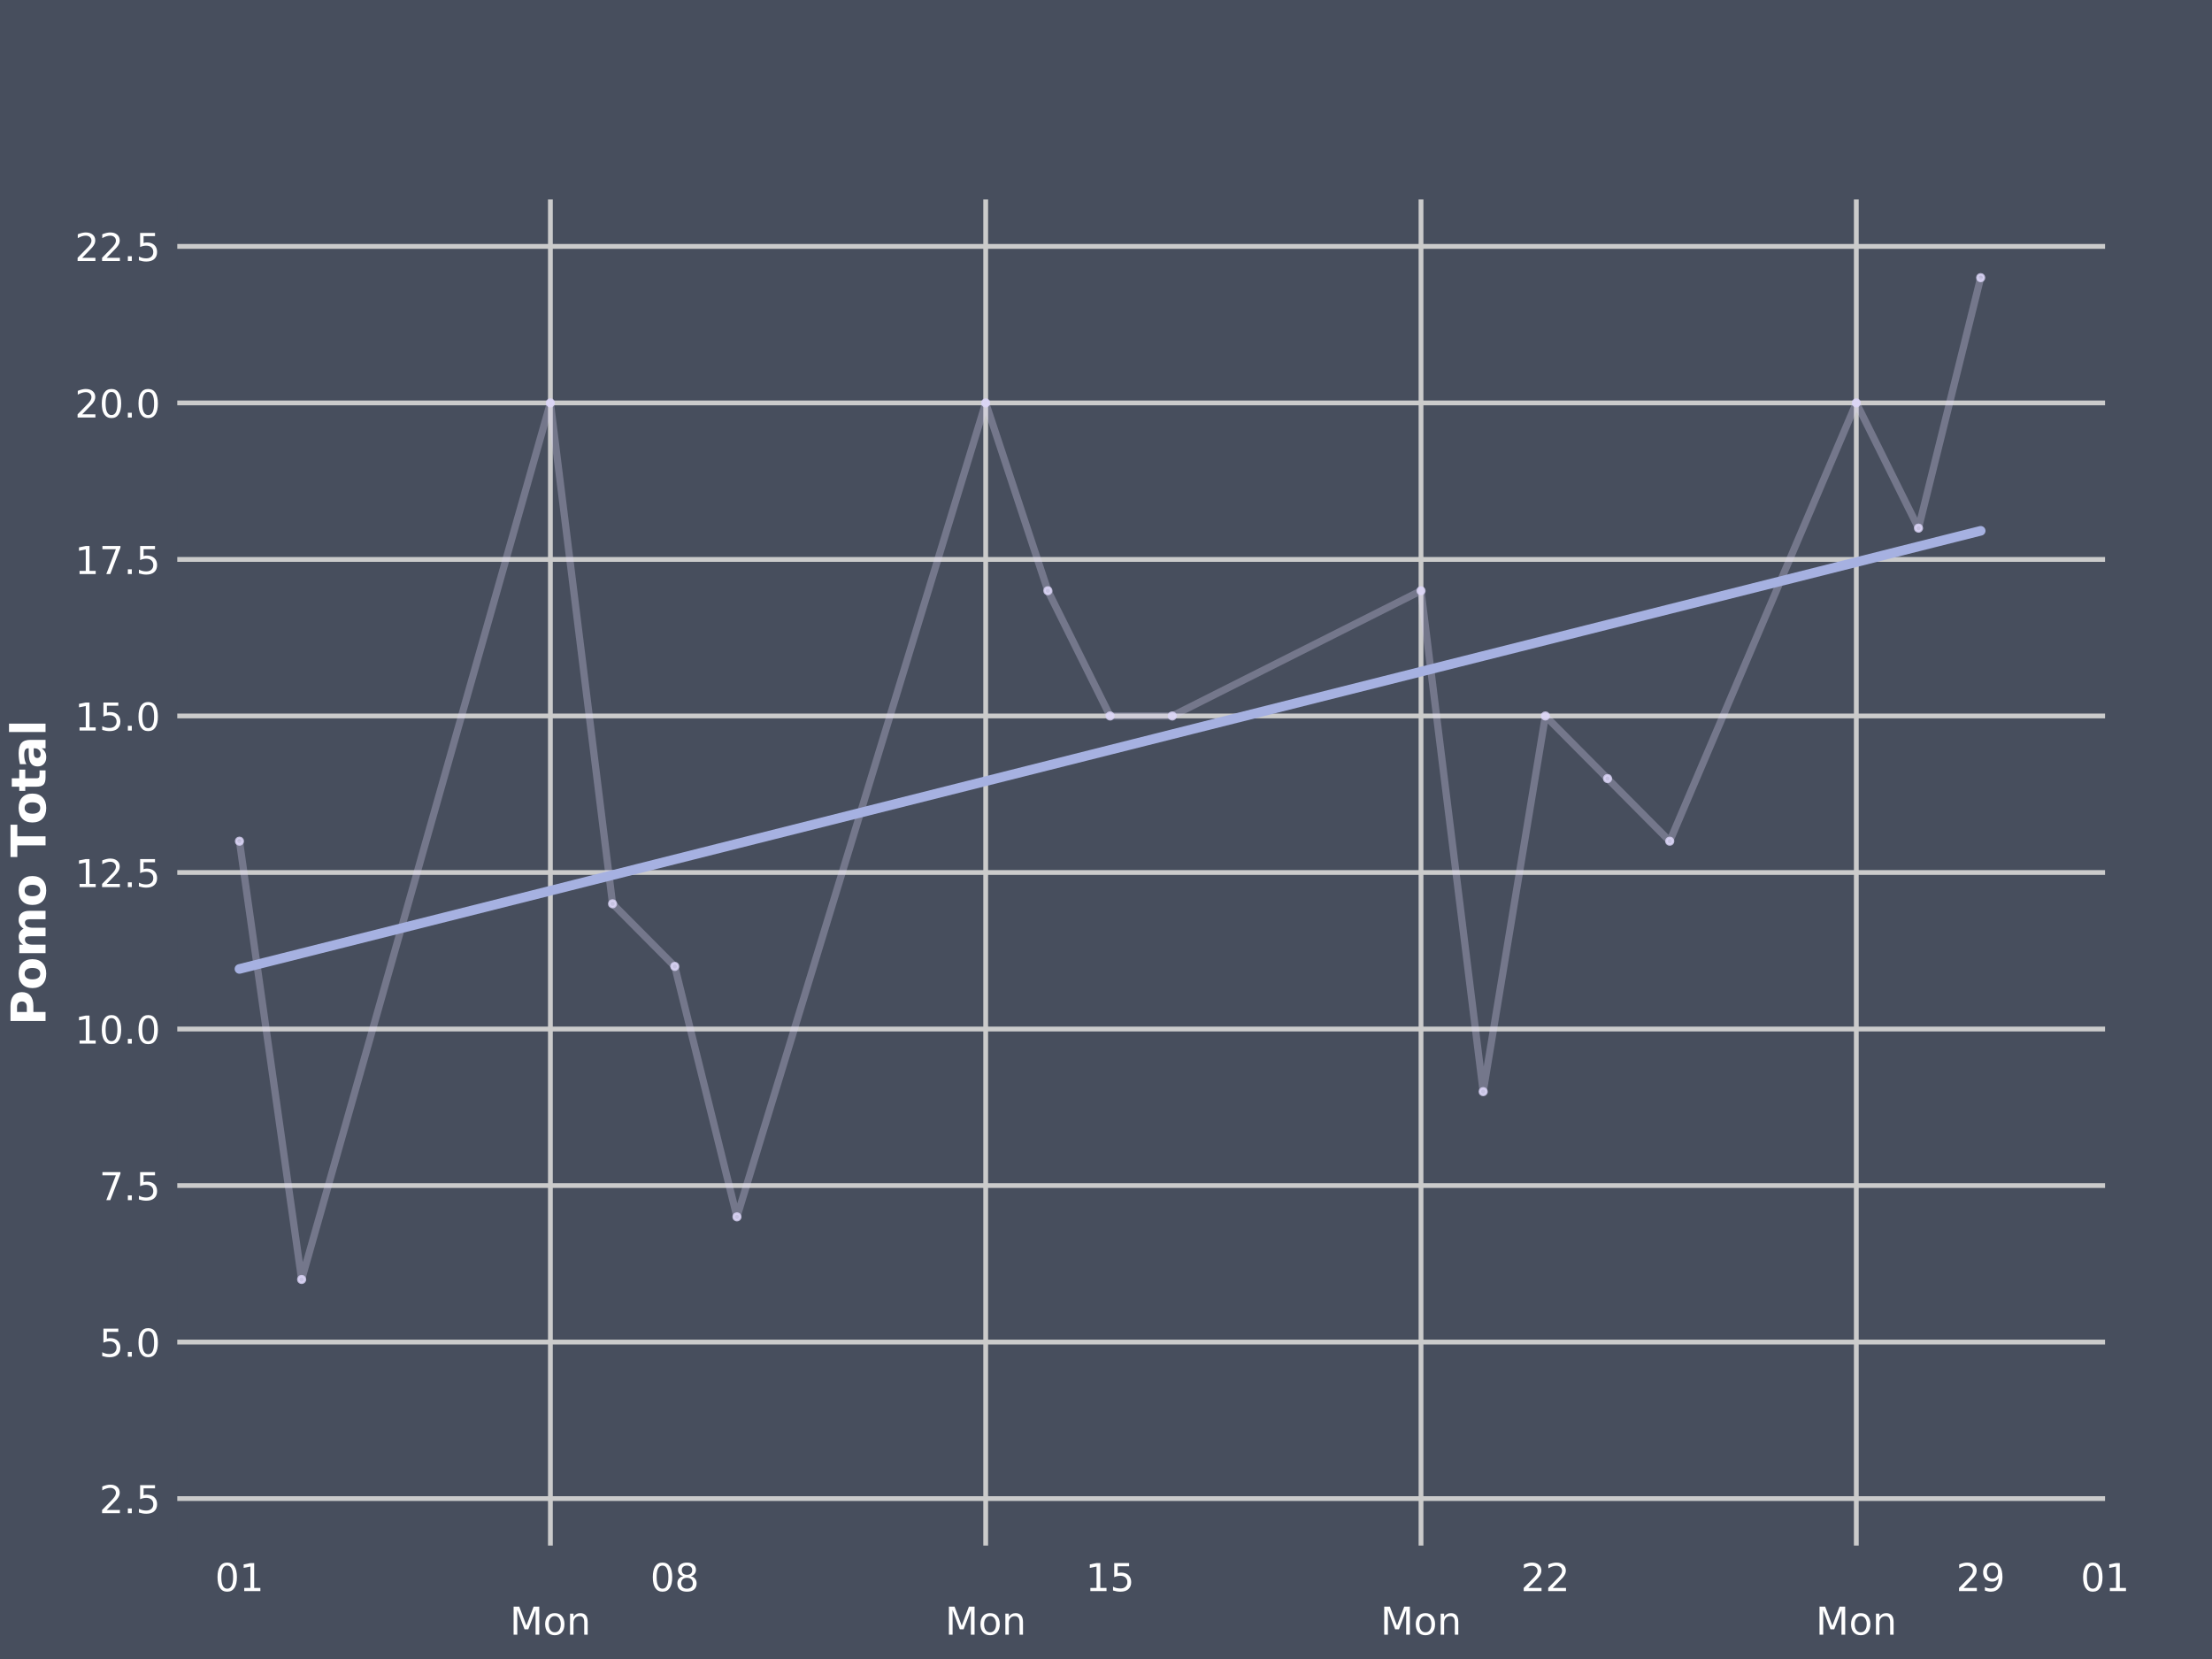
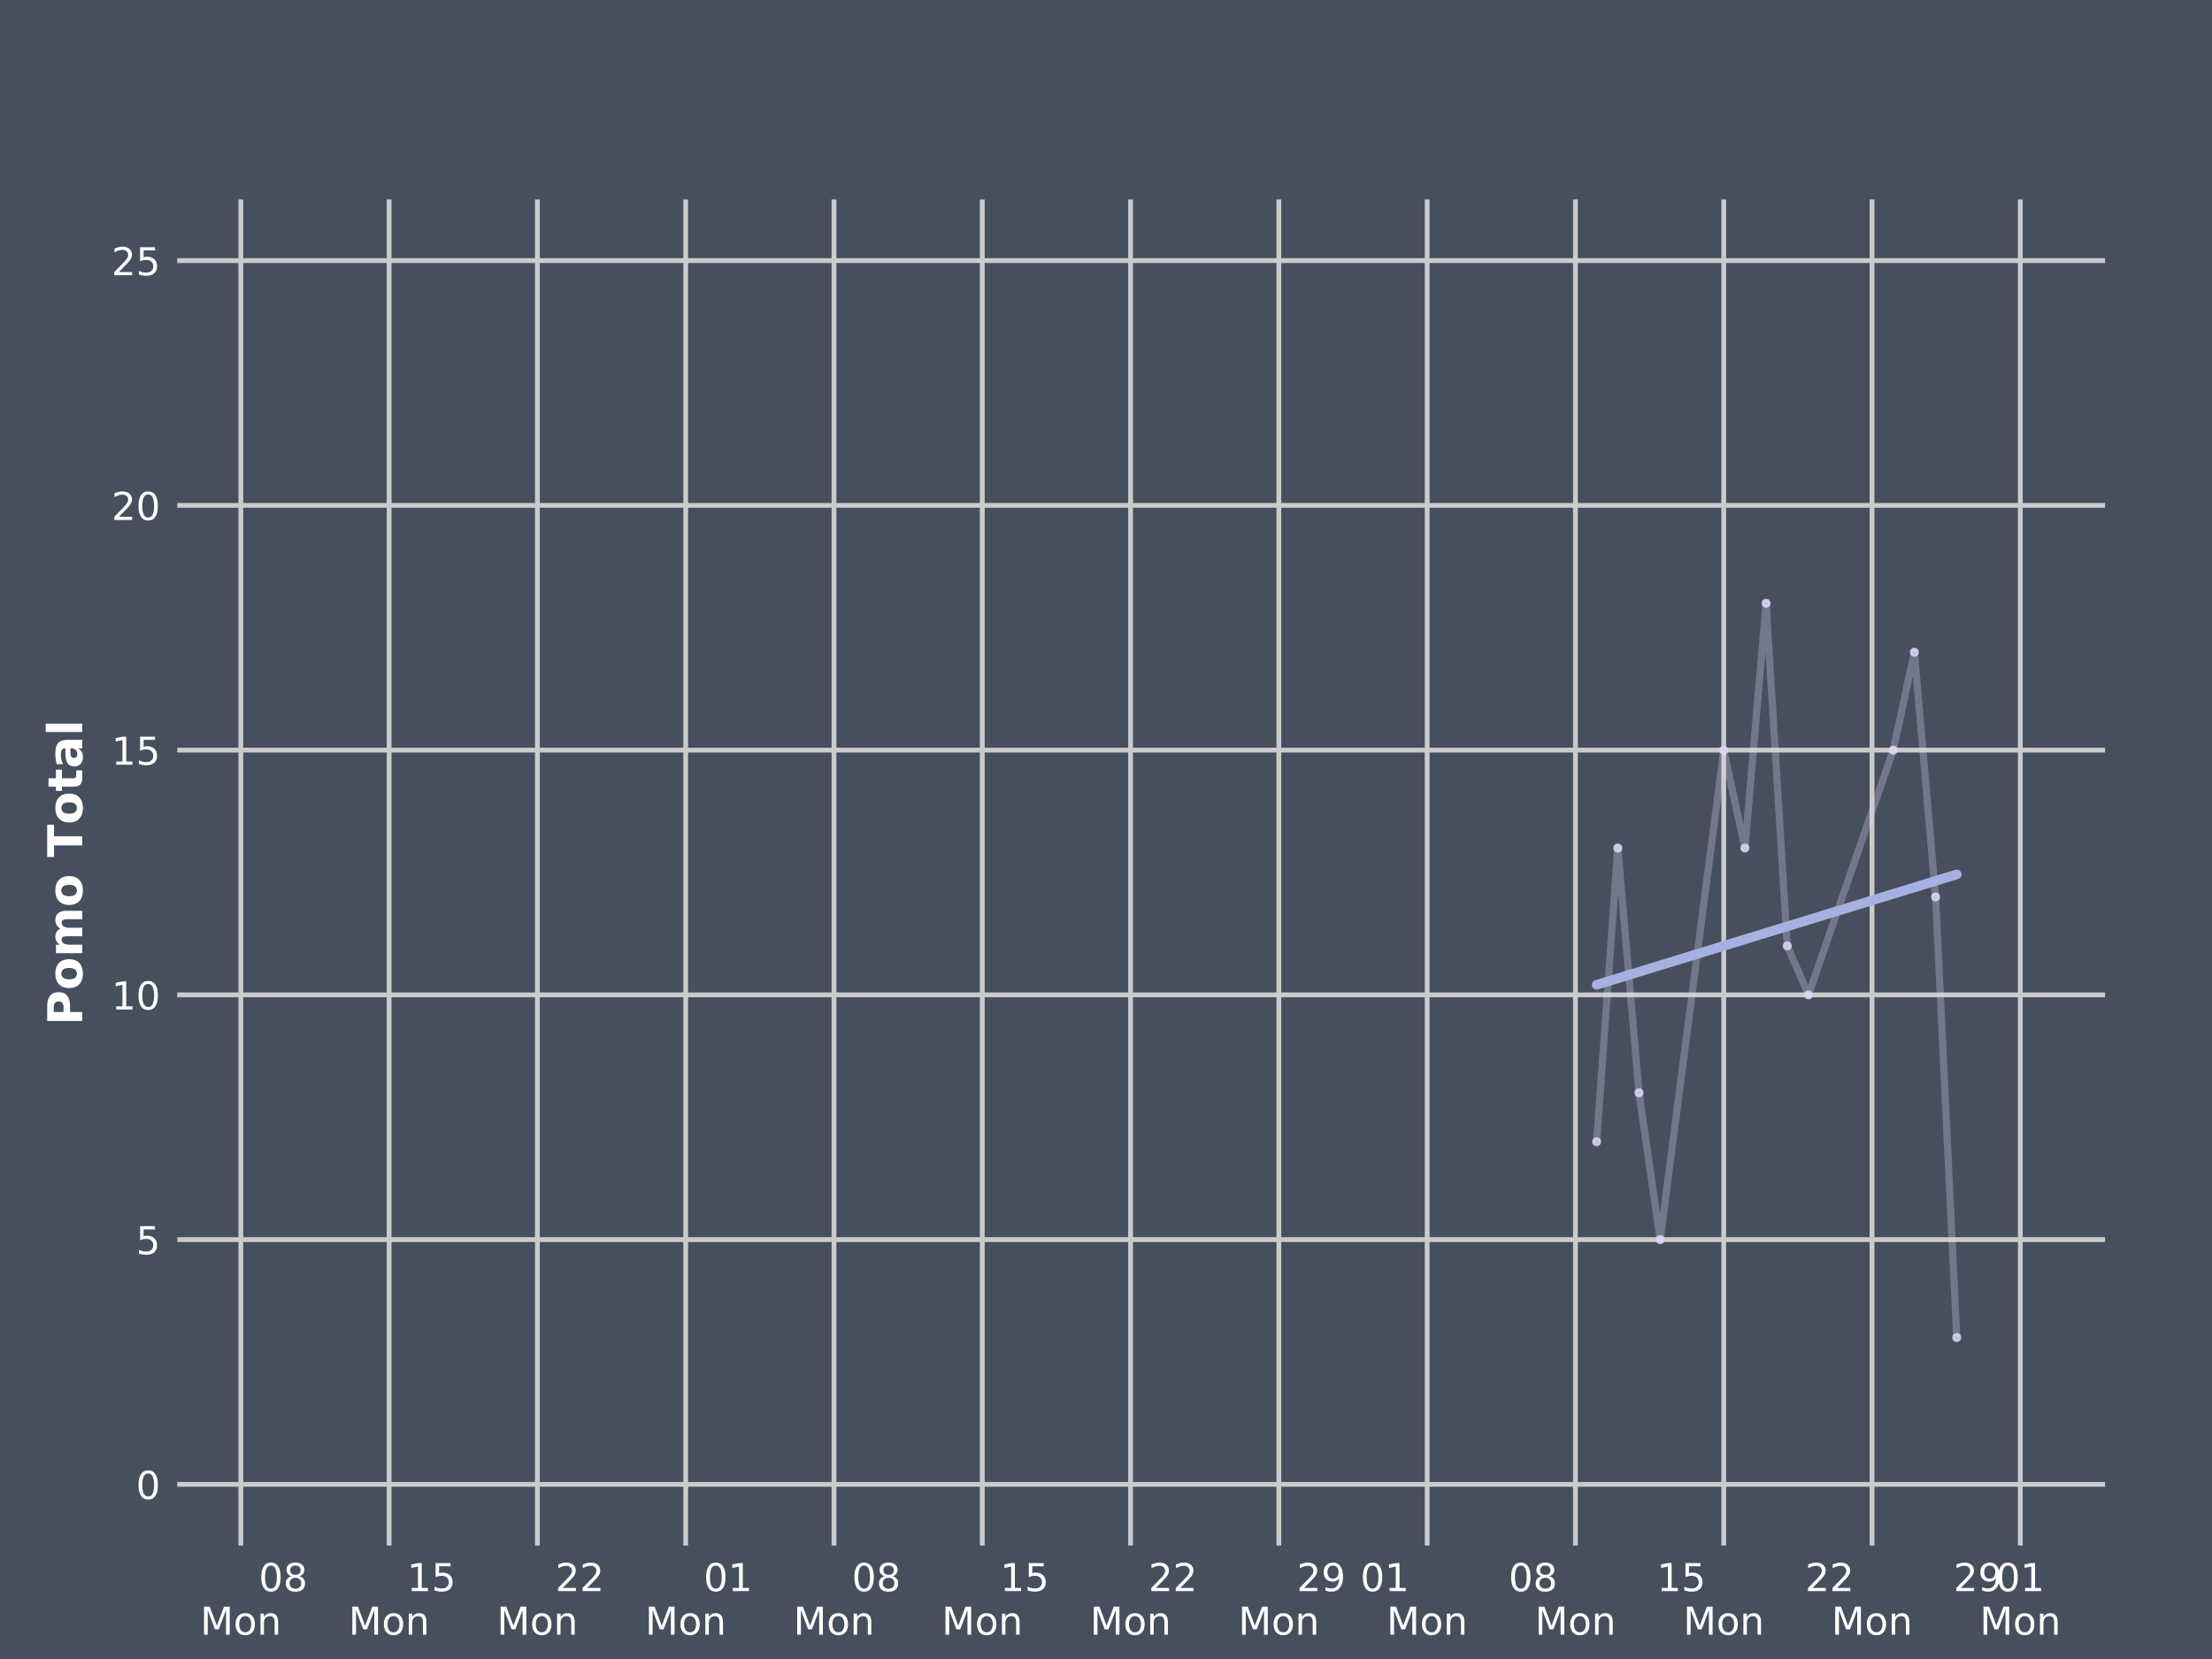
<svg xmlns="http://www.w3.org/2000/svg" xmlns:xlink="http://www.w3.org/1999/xlink" height="345pt" version="1.1" viewBox="0 0 460 345" width="460pt">
  <defs>
    <style type="text/css">
*{stroke-linecap:butt;stroke-linejoin:round;}
  </style>
  </defs>
  <g id="figure_1">
    <g id="patch_1">
      <path d="M 0 345.6  L 460.8 345.6  L 460.8 0  L 0 0  z " style="fill:#474e5d;" />
    </g>
    <g id="axes_1">
      <g id="patch_2">
        <path d="M 36.864 321.408  L 437.76 321.408  L 437.76 41.472  L 36.864 41.472  z " style="fill:#474e5d;" />
      </g>
      <g id="matplotlib.axis_1">
        <g id="xtick_1">
          <g id="line2d_1">
-             <path clip-path="url(#pf31092896f)" d="M 114.457 321.408  L 114.457 41.472  " style="fill:none;stroke:#cbcbcb;" />
+             <path clip-path="url(#p225f027f4b)" d="M 50.08 321.408  L 50.08 41.472  " style="fill:none;stroke:#cbcbcb;" />
          </g>
          <g id="line2d_2" />
          <g id="text_1">
-             <g style="fill:#ffffff;" transform="translate(114.4568 330.9867)scale(0.08 -0.08)" />
+             <g style="fill:#ffffff;" transform="translate(50.08035 330.9867)scale(0.08 -0.08)" />
            <defs>
              <path d="M 9.812 72.906  L 24.516 72.906  L 43.109 23.297  L 61.812 72.906  L 76.516 72.906  L 76.516 0  L 66.891 0  L 66.891 64.016  L 48.094 14.016  L 38.188 14.016  L 19.391 64.016  L 19.391 0  L 9.812 0  z " id="DejaVuSans-4d" />
              <path d="M 30.609 48.391  Q 23.391 48.391 19.188 42.75  Q 14.984 37.109 14.984 27.297  Q 14.984 17.484 19.156 11.844  Q 23.344 6.203 30.609 6.203  Q 37.797 6.203 41.984 11.859  Q 46.188 17.531 46.188 27.297  Q 46.188 37.016 41.984 42.703  Q 37.797 48.391 30.609 48.391  z M 30.609 56  Q 42.328 56 49.016 48.375  Q 55.719 40.766 55.719 27.297  Q 55.719 13.875 49.016 6.219  Q 42.328 -1.422 30.609 -1.422  Q 18.844 -1.422 12.172 6.219  Q 5.516 13.875 5.516 27.297  Q 5.516 40.766 12.172 48.375  Q 18.844 56 30.609 56  z " id="DejaVuSans-6f" />
              <path d="M 54.891 33.016  L 54.891 0  L 45.906 0  L 45.906 32.719  Q 45.906 40.484 42.875 44.328  Q 39.844 48.188 33.797 48.188  Q 26.516 48.188 22.312 43.547  Q 18.109 38.922 18.109 30.906  L 18.109 0  L 9.078 0  L 9.078 54.688  L 18.109 54.688  L 18.109 46.188  Q 21.344 51.125 25.703 53.562  Q 30.078 56 35.797 56  Q 45.219 56 50.047 50.172  Q 54.891 44.344 54.891 33.016  z " id="DejaVuSans-6e" />
            </defs>
-             <g style="fill:#ffffff;" transform="translate(106.023 339.945)scale(0.08 -0.08)">
+             <g style="fill:#ffffff;" transform="translate(41.6466 339.945)scale(0.08 -0.08)">
              <use xlink:href="#DejaVuSans-4d" />
              <use x="86.279" xlink:href="#DejaVuSans-6f" />
              <use x="147.461" xlink:href="#DejaVuSans-6e" />
            </g>
          </g>
        </g>
        <g id="xtick_2">
          <g id="line2d_3">
-             <path clip-path="url(#pf31092896f)" d="M 204.982 321.408  L 204.982 41.472  " style="fill:none;stroke:#cbcbcb;" />
+             <path clip-path="url(#p225f027f4b)" d="M 80.919 321.408  L 80.919 41.472  " style="fill:none;stroke:#cbcbcb;" />
          </g>
          <g id="line2d_4" />
          <g id="text_2">
-             <g style="fill:#ffffff;" transform="translate(204.9817 330.9867)scale(0.08 -0.08)" />
-             <g style="fill:#ffffff;" transform="translate(196.5479 339.945)scale(0.08 -0.08)">
+             <g style="fill:#ffffff;" transform="translate(80.9185 330.9867)scale(0.08 -0.08)" />
+             <g style="fill:#ffffff;" transform="translate(72.48476 339.945)scale(0.08 -0.08)">
              <use xlink:href="#DejaVuSans-4d" />
              <use x="86.279" xlink:href="#DejaVuSans-6f" />
              <use x="147.461" xlink:href="#DejaVuSans-6e" />
            </g>
          </g>
        </g>
        <g id="xtick_3">
          <g id="line2d_5">
-             <path clip-path="url(#pf31092896f)" d="M 295.507 321.408  L 295.507 41.472  " style="fill:none;stroke:#cbcbcb;" />
+             <path clip-path="url(#p225f027f4b)" d="M 111.757 321.408  L 111.757 41.472  " style="fill:none;stroke:#cbcbcb;" />
          </g>
          <g id="line2d_6" />
          <g id="text_3">
-             <g style="fill:#ffffff;" transform="translate(295.5066 330.9867)scale(0.08 -0.08)" />
-             <g style="fill:#ffffff;" transform="translate(287.0728 339.945)scale(0.08 -0.08)">
+             <g style="fill:#ffffff;" transform="translate(111.7567 330.9867)scale(0.08 -0.08)" />
+             <g style="fill:#ffffff;" transform="translate(103.3229 339.945)scale(0.08 -0.08)">
              <use xlink:href="#DejaVuSans-4d" />
              <use x="86.279" xlink:href="#DejaVuSans-6f" />
              <use x="147.461" xlink:href="#DejaVuSans-6e" />
            </g>
          </g>
        </g>
        <g id="xtick_4">
          <g id="line2d_7">
-             <path clip-path="url(#pf31092896f)" d="M 386.031 321.408  L 386.031 41.472  " style="fill:none;stroke:#cbcbcb;" />
+             <path clip-path="url(#p225f027f4b)" d="M 142.595 321.408  L 142.595 41.472  " style="fill:none;stroke:#cbcbcb;" />
          </g>
          <g id="line2d_8" />
          <g id="text_4">
-             <g style="fill:#ffffff;" transform="translate(386.0315 330.9867)scale(0.08 -0.08)" />
-             <g style="fill:#ffffff;" transform="translate(377.5977 339.945)scale(0.08 -0.08)">
+             <g style="fill:#ffffff;" transform="translate(142.5948 330.9867)scale(0.08 -0.08)" />
+             <g style="fill:#ffffff;" transform="translate(134.1611 339.945)scale(0.08 -0.08)">
              <use xlink:href="#DejaVuSans-4d" />
              <use x="86.279" xlink:href="#DejaVuSans-6f" />
              <use x="147.461" xlink:href="#DejaVuSans-6e" />
            </g>
          </g>
        </g>
        <g id="xtick_5">
-           <g id="line2d_9" />
+           <g id="line2d_9">
+             <path clip-path="url(#p225f027f4b)" d="M 173.433 321.408  L 173.433 41.472  " style="fill:none;stroke:#cbcbcb;" />
+           </g>
+           <g id="line2d_10" />
          <g id="text_5">
+             <g style="fill:#ffffff;" transform="translate(173.433 330.9867)scale(0.08 -0.08)" />
+             <g style="fill:#ffffff;" transform="translate(164.9992 339.945)scale(0.08 -0.08)">
+               <use xlink:href="#DejaVuSans-4d" />
+               <use x="86.279" xlink:href="#DejaVuSans-6f" />
+               <use x="147.461" xlink:href="#DejaVuSans-6e" />
+             </g>
+           </g>
+         </g>
+         <g id="xtick_6">
+           <g id="line2d_11">
+             <path clip-path="url(#p225f027f4b)" d="M 204.271 321.408  L 204.271 41.472  " style="fill:none;stroke:#cbcbcb;" />
+           </g>
+           <g id="line2d_12" />
+           <g id="text_6">
+             <g style="fill:#ffffff;" transform="translate(204.2711 330.9867)scale(0.08 -0.08)" />
+             <g style="fill:#ffffff;" transform="translate(195.8374 339.945)scale(0.08 -0.08)">
+               <use xlink:href="#DejaVuSans-4d" />
+               <use x="86.279" xlink:href="#DejaVuSans-6f" />
+               <use x="147.461" xlink:href="#DejaVuSans-6e" />
+             </g>
+           </g>
+         </g>
+         <g id="xtick_7">
+           <g id="line2d_13">
+             <path clip-path="url(#p225f027f4b)" d="M 235.109 321.408  L 235.109 41.472  " style="fill:none;stroke:#cbcbcb;" />
+           </g>
+           <g id="line2d_14" />
+           <g id="text_7">
+             <g style="fill:#ffffff;" transform="translate(235.1093 330.9867)scale(0.08 -0.08)" />
+             <g style="fill:#ffffff;" transform="translate(226.6755 339.945)scale(0.08 -0.08)">
+               <use xlink:href="#DejaVuSans-4d" />
+               <use x="86.279" xlink:href="#DejaVuSans-6f" />
+               <use x="147.461" xlink:href="#DejaVuSans-6e" />
+             </g>
+           </g>
+         </g>
+         <g id="xtick_8">
+           <g id="line2d_15">
+             <path clip-path="url(#p225f027f4b)" d="M 265.947 321.408  L 265.947 41.472  " style="fill:none;stroke:#cbcbcb;" />
+           </g>
+           <g id="line2d_16" />
+           <g id="text_8">
+             <g style="fill:#ffffff;" transform="translate(265.9474 330.9867)scale(0.08 -0.08)" />
+             <g style="fill:#ffffff;" transform="translate(257.5137 339.945)scale(0.08 -0.08)">
+               <use xlink:href="#DejaVuSans-4d" />
+               <use x="86.279" xlink:href="#DejaVuSans-6f" />
+               <use x="147.461" xlink:href="#DejaVuSans-6e" />
+             </g>
+           </g>
+         </g>
+         <g id="xtick_9">
+           <g id="line2d_17">
+             <path clip-path="url(#p225f027f4b)" d="M 296.786 321.408  L 296.786 41.472  " style="fill:none;stroke:#cbcbcb;" />
+           </g>
+           <g id="line2d_18" />
+           <g id="text_9">
+             <g style="fill:#ffffff;" transform="translate(296.7856 330.9867)scale(0.08 -0.08)" />
+             <g style="fill:#ffffff;" transform="translate(288.3518 339.945)scale(0.08 -0.08)">
+               <use xlink:href="#DejaVuSans-4d" />
+               <use x="86.279" xlink:href="#DejaVuSans-6f" />
+               <use x="147.461" xlink:href="#DejaVuSans-6e" />
+             </g>
+           </g>
+         </g>
+         <g id="xtick_10">
+           <g id="line2d_19">
+             <path clip-path="url(#p225f027f4b)" d="M 327.624 321.408  L 327.624 41.472  " style="fill:none;stroke:#cbcbcb;" />
+           </g>
+           <g id="line2d_20" />
+           <g id="text_10">
+             <g style="fill:#ffffff;" transform="translate(327.6237 330.9867)scale(0.08 -0.08)" />
+             <g style="fill:#ffffff;" transform="translate(319.19 339.945)scale(0.08 -0.08)">
+               <use xlink:href="#DejaVuSans-4d" />
+               <use x="86.279" xlink:href="#DejaVuSans-6f" />
+               <use x="147.461" xlink:href="#DejaVuSans-6e" />
+             </g>
+           </g>
+         </g>
+         <g id="xtick_11">
+           <g id="line2d_21">
+             <path clip-path="url(#p225f027f4b)" d="M 358.462 321.408  L 358.462 41.472  " style="fill:none;stroke:#cbcbcb;" />
+           </g>
+           <g id="line2d_22" />
+           <g id="text_11">
+             <g style="fill:#ffffff;" transform="translate(358.4619 330.9867)scale(0.08 -0.08)" />
+             <g style="fill:#ffffff;" transform="translate(350.0281 339.945)scale(0.08 -0.08)">
+               <use xlink:href="#DejaVuSans-4d" />
+               <use x="86.279" xlink:href="#DejaVuSans-6f" />
+               <use x="147.461" xlink:href="#DejaVuSans-6e" />
+             </g>
+           </g>
+         </g>
+         <g id="xtick_12">
+           <g id="line2d_23">
+             <path clip-path="url(#p225f027f4b)" d="M 389.3 321.408  L 389.3 41.472  " style="fill:none;stroke:#cbcbcb;" />
+           </g>
+           <g id="line2d_24" />
+           <g id="text_12">
+             <g style="fill:#ffffff;" transform="translate(389.3 330.9867)scale(0.08 -0.08)" />
+             <g style="fill:#ffffff;" transform="translate(380.8663 339.945)scale(0.08 -0.08)">
+               <use xlink:href="#DejaVuSans-4d" />
+               <use x="86.279" xlink:href="#DejaVuSans-6f" />
+               <use x="147.461" xlink:href="#DejaVuSans-6e" />
+             </g>
+           </g>
+         </g>
+         <g id="xtick_13">
+           <g id="line2d_25">
+             <path clip-path="url(#p225f027f4b)" d="M 420.138 321.408  L 420.138 41.472  " style="fill:none;stroke:#cbcbcb;" />
+           </g>
+           <g id="line2d_26" />
+           <g id="text_13">
+             <g style="fill:#ffffff;" transform="translate(420.1382 330.9867)scale(0.08 -0.08)" />
+             <g style="fill:#ffffff;" transform="translate(411.7044 339.945)scale(0.08 -0.08)">
+               <use xlink:href="#DejaVuSans-4d" />
+               <use x="86.279" xlink:href="#DejaVuSans-6f" />
+               <use x="147.461" xlink:href="#DejaVuSans-6e" />
+             </g>
+           </g>
+         </g>
+         <g id="xtick_14">
+           <g id="line2d_27" />
+           <g id="text_14">
            <defs>
              <path d="M 31.781 66.406  Q 24.172 66.406 20.328 58.906  Q 16.5 51.422 16.5 36.375  Q 16.5 21.391 20.328 13.891  Q 24.172 6.391 31.781 6.391  Q 39.453 6.391 43.281 13.891  Q 47.125 21.391 47.125 36.375  Q 47.125 51.422 43.281 58.906  Q 39.453 66.406 31.781 66.406  z M 31.781 74.219  Q 44.047 74.219 50.516 64.516  Q 56.984 54.828 56.984 36.375  Q 56.984 17.969 50.516 8.266  Q 44.047 -1.422 31.781 -1.422  Q 19.531 -1.422 13.062 8.266  Q 6.594 17.969 6.594 36.375  Q 6.594 54.828 13.062 64.516  Q 19.531 74.219 31.781 74.219  z " id="DejaVuSans-30" />
-               <path d="M 12.406 8.297  L 28.516 8.297  L 28.516 63.922  L 10.984 60.406  L 10.984 69.391  L 28.422 72.906  L 38.281 72.906  L 38.281 8.297  L 54.391 8.297  L 54.391 0  L 12.406 0  z " id="DejaVuSans-31" />
-             </defs>
-             <g style="fill:#ffffff;" transform="translate(44.70613 330.8868)scale(0.08 -0.08)">
-               <use xlink:href="#DejaVuSans-30" />
-               <use x="63.623" xlink:href="#DejaVuSans-31" />
-             </g>
-           </g>
-         </g>
-         <g id="xtick_6">
-           <g id="line2d_10" />
-           <g id="text_6">
-             <defs>
              <path d="M 31.781 34.625  Q 24.75 34.625 20.719 30.859  Q 16.703 27.094 16.703 20.516  Q 16.703 13.922 20.719 10.156  Q 24.75 6.391 31.781 6.391  Q 38.812 6.391 42.859 10.172  Q 46.922 13.969 46.922 20.516  Q 46.922 27.094 42.891 30.859  Q 38.875 34.625 31.781 34.625  z M 21.922 38.812  Q 15.578 40.375 12.031 44.719  Q 8.5 49.078 8.5 55.328  Q 8.5 64.062 14.719 69.141  Q 20.953 74.219 31.781 74.219  Q 42.672 74.219 48.875 69.141  Q 55.078 64.062 55.078 55.328  Q 55.078 49.078 51.531 44.719  Q 48 40.375 41.703 38.812  Q 48.828 37.156 52.797 32.312  Q 56.781 27.484 56.781 20.516  Q 56.781 9.906 50.312 4.234  Q 43.844 -1.422 31.781 -1.422  Q 19.734 -1.422 13.25 4.234  Q 6.781 9.906 6.781 20.516  Q 6.781 27.484 10.781 32.312  Q 14.797 37.156 21.922 38.812  z M 18.312 54.391  Q 18.312 48.734 21.844 45.562  Q 25.391 42.391 31.781 42.391  Q 38.141 42.391 41.719 45.562  Q 45.312 48.734 45.312 54.391  Q 45.312 60.062 41.719 63.234  Q 38.141 66.406 31.781 66.406  Q 25.391 66.406 21.844 63.234  Q 18.312 60.062 18.312 54.391  z " id="DejaVuSans-38" />
            </defs>
-             <g style="fill:#ffffff;" transform="translate(135.231 330.8868)scale(0.08 -0.08)">
+             <g style="fill:#ffffff;" transform="translate(53.80125 330.8868)scale(0.08 -0.08)">
              <use xlink:href="#DejaVuSans-30" />
              <use x="63.623" xlink:href="#DejaVuSans-38" />
            </g>
          </g>
        </g>
-         <g id="xtick_7">
-           <g id="line2d_11" />
-           <g id="text_7">
+         <g id="xtick_15">
+           <g id="line2d_28" />
+           <g id="text_15">
            <defs>
+               <path d="M 12.406 8.297  L 28.516 8.297  L 28.516 63.922  L 10.984 60.406  L 10.984 69.391  L 28.422 72.906  L 38.281 72.906  L 38.281 8.297  L 54.391 8.297  L 54.391 0  L 12.406 0  z " id="DejaVuSans-31" />
              <path d="M 10.797 72.906  L 49.516 72.906  L 49.516 64.594  L 19.828 64.594  L 19.828 46.734  Q 21.969 47.469 24.109 47.828  Q 26.266 48.188 28.422 48.188  Q 40.625 48.188 47.75 41.5  Q 54.891 34.812 54.891 23.391  Q 54.891 11.625 47.562 5.094  Q 40.234 -1.422 26.906 -1.422  Q 22.312 -1.422 17.547 -0.641  Q 12.797 0.141 7.719 1.703  L 7.719 11.625  Q 12.109 9.234 16.797 8.062  Q 21.484 6.891 26.703 6.891  Q 35.156 6.891 40.078 11.328  Q 45.016 15.766 45.016 23.391  Q 45.016 31 40.078 35.438  Q 35.156 39.891 26.703 39.891  Q 22.75 39.891 18.812 39.016  Q 14.891 38.141 10.797 36.281  z " id="DejaVuSans-35" />
            </defs>
-             <g style="fill:#ffffff;" transform="translate(225.7559 330.8868)scale(0.08 -0.08)">
+             <g style="fill:#ffffff;" transform="translate(84.63941 330.8868)scale(0.08 -0.08)">
              <use xlink:href="#DejaVuSans-31" />
              <use x="63.623" xlink:href="#DejaVuSans-35" />
            </g>
          </g>
        </g>
-         <g id="xtick_8">
-           <g id="line2d_12" />
-           <g id="text_8">
+         <g id="xtick_16">
+           <g id="line2d_29" />
+           <g id="text_16">
            <defs>
              <path d="M 19.188 8.297  L 53.609 8.297  L 53.609 0  L 7.328 0  L 7.328 8.297  Q 12.938 14.109 22.625 23.891  Q 32.328 33.688 34.812 36.531  Q 39.547 41.844 41.422 45.531  Q 43.312 49.219 43.312 52.781  Q 43.312 58.594 39.234 62.25  Q 35.156 65.922 28.609 65.922  Q 23.969 65.922 18.812 64.312  Q 13.672 62.703 7.812 59.422  L 7.812 69.391  Q 13.766 71.781 18.938 73  Q 24.125 74.219 28.422 74.219  Q 39.75 74.219 46.484 68.547  Q 53.219 62.891 53.219 53.422  Q 53.219 48.922 51.531 44.891  Q 49.859 40.875 45.406 35.406  Q 44.188 33.984 37.641 27.219  Q 31.109 20.453 19.188 8.297  z " id="DejaVuSans-32" />
            </defs>
-             <g style="fill:#ffffff;" transform="translate(316.2808 330.8868)scale(0.08 -0.08)">
+             <g style="fill:#ffffff;" transform="translate(115.4776 330.8868)scale(0.08 -0.08)">
              <use xlink:href="#DejaVuSans-32" />
              <use x="63.623" xlink:href="#DejaVuSans-32" />
            </g>
          </g>
        </g>
-         <g id="xtick_9">
-           <g id="line2d_13" />
-           <g id="text_9">
+         <g id="xtick_17">
+           <g id="line2d_30" />
+           <g id="text_17">
+             <g style="fill:#ffffff;" transform="translate(146.3157 330.8868)scale(0.08 -0.08)">
+               <use xlink:href="#DejaVuSans-30" />
+               <use x="63.623" xlink:href="#DejaVuSans-31" />
+             </g>
+           </g>
+         </g>
+         <g id="xtick_18">
+           <g id="line2d_31" />
+           <g id="text_18">
+             <g style="fill:#ffffff;" transform="translate(177.1539 330.8868)scale(0.08 -0.08)">
+               <use xlink:href="#DejaVuSans-30" />
+               <use x="63.623" xlink:href="#DejaVuSans-38" />
+             </g>
+           </g>
+         </g>
+         <g id="xtick_19">
+           <g id="line2d_32" />
+           <g id="text_19">
+             <g style="fill:#ffffff;" transform="translate(207.992 330.8868)scale(0.08 -0.08)">
+               <use xlink:href="#DejaVuSans-31" />
+               <use x="63.623" xlink:href="#DejaVuSans-35" />
+             </g>
+           </g>
+         </g>
+         <g id="xtick_20">
+           <g id="line2d_33" />
+           <g id="text_20">
+             <g style="fill:#ffffff;" transform="translate(238.8302 330.8868)scale(0.08 -0.08)">
+               <use xlink:href="#DejaVuSans-32" />
+               <use x="63.623" xlink:href="#DejaVuSans-32" />
+             </g>
+           </g>
+         </g>
+         <g id="xtick_21">
+           <g id="line2d_34" />
+           <g id="text_21">
            <defs>
              <path d="M 10.984 1.516  L 10.984 10.5  Q 14.703 8.734 18.5 7.812  Q 22.312 6.891 25.984 6.891  Q 35.75 6.891 40.891 13.453  Q 46.047 20.016 46.781 33.406  Q 43.953 29.203 39.594 26.953  Q 35.25 24.703 29.984 24.703  Q 19.047 24.703 12.672 31.312  Q 6.297 37.938 6.297 49.422  Q 6.297 60.641 12.938 67.422  Q 19.578 74.219 30.609 74.219  Q 43.266 74.219 49.922 64.516  Q 56.594 54.828 56.594 36.375  Q 56.594 19.141 48.406 8.859  Q 40.234 -1.422 26.422 -1.422  Q 22.703 -1.422 18.891 -0.688  Q 15.094 0.047 10.984 1.516  z M 30.609 32.422  Q 37.25 32.422 41.125 36.953  Q 45.016 41.5 45.016 49.422  Q 45.016 57.281 41.125 61.844  Q 37.25 66.406 30.609 66.406  Q 23.969 66.406 20.094 61.844  Q 16.219 57.281 16.219 49.422  Q 16.219 41.5 20.094 36.953  Q 23.969 32.422 30.609 32.422  z " id="DejaVuSans-39" />
            </defs>
-             <g style="fill:#ffffff;" transform="translate(406.8057 330.8868)scale(0.08 -0.08)">
+             <g style="fill:#ffffff;" transform="translate(269.6683 330.8868)scale(0.08 -0.08)">
              <use xlink:href="#DejaVuSans-32" />
              <use x="63.623" xlink:href="#DejaVuSans-39" />
            </g>
          </g>
        </g>
-         <g id="xtick_10">
-           <g id="line2d_14" />
-           <g id="text_10">
-             <g style="fill:#ffffff;" transform="translate(432.67 330.8868)scale(0.08 -0.08)">
+         <g id="xtick_22">
+           <g id="line2d_35" />
+           <g id="text_22">
+             <g style="fill:#ffffff;" transform="translate(282.8847 330.8868)scale(0.08 -0.08)">
              <use xlink:href="#DejaVuSans-30" />
              <use x="63.623" xlink:href="#DejaVuSans-31" />
            </g>
          </g>
        </g>
-         <g id="text_11">
+         <g id="xtick_23">
+           <g id="line2d_36" />
+           <g id="text_23">
+             <g style="fill:#ffffff;" transform="translate(313.7228 330.8868)scale(0.08 -0.08)">
+               <use xlink:href="#DejaVuSans-30" />
+               <use x="63.623" xlink:href="#DejaVuSans-38" />
+             </g>
+           </g>
+         </g>
+         <g id="xtick_24">
+           <g id="line2d_37" />
+           <g id="text_24">
+             <g style="fill:#ffffff;" transform="translate(344.561 330.8868)scale(0.08 -0.08)">
+               <use xlink:href="#DejaVuSans-31" />
+               <use x="63.623" xlink:href="#DejaVuSans-35" />
+             </g>
+           </g>
+         </g>
+         <g id="xtick_25">
+           <g id="line2d_38" />
+           <g id="text_25">
+             <g style="fill:#ffffff;" transform="translate(375.3991 330.8868)scale(0.08 -0.08)">
+               <use xlink:href="#DejaVuSans-32" />
+               <use x="63.623" xlink:href="#DejaVuSans-32" />
+             </g>
+           </g>
+         </g>
+         <g id="xtick_26">
+           <g id="line2d_39" />
+           <g id="text_26">
+             <g style="fill:#ffffff;" transform="translate(406.2373 330.8868)scale(0.08 -0.08)">
+               <use xlink:href="#DejaVuSans-32" />
+               <use x="63.623" xlink:href="#DejaVuSans-39" />
+             </g>
+           </g>
+         </g>
+         <g id="xtick_27">
+           <g id="line2d_40" />
+           <g id="text_27">
+             <g style="fill:#ffffff;" transform="translate(415.0482 330.8868)scale(0.08 -0.08)">
+               <use xlink:href="#DejaVuSans-30" />
+               <use x="63.623" xlink:href="#DejaVuSans-31" />
+             </g>
+           </g>
+         </g>
+         <g id="text_28">
          <defs>
            <path d="M 27.984 58.688  L 27.984 14.203  L 34.719 14.203  Q 46.234 14.203 52.312 19.922  Q 58.406 25.641 58.406 36.531  Q 58.406 47.359 52.344 53.016  Q 46.297 58.688 34.719 58.688  z M 9.188 72.906  L 29 72.906  Q 45.609 72.906 53.734 70.531  Q 61.859 68.172 67.672 62.5  Q 72.797 57.562 75.281 51.109  Q 77.781 44.672 77.781 36.531  Q 77.781 28.266 75.281 21.797  Q 72.797 15.328 67.672 10.406  Q 61.812 4.734 53.609 2.359  Q 45.406 0 29 0  L 9.188 0  z " id="DejaVuSans-Bold-44" />
            <path d="M 32.906 24.609  Q 27.438 24.609 24.672 22.75  Q 21.922 20.906 21.922 17.281  Q 21.922 13.969 24.141 12.078  Q 26.375 10.203 30.328 10.203  Q 35.25 10.203 38.625 13.734  Q 42 17.281 42 22.609  L 42 24.609  z M 59.625 31.203  L 59.625 0  L 42 0  L 42 8.109  Q 38.484 3.125 34.078 0.844  Q 29.688 -1.422 23.391 -1.422  Q 14.891 -1.422 9.594 3.531  Q 4.297 8.5 4.297 16.406  Q 4.297 26.031 10.906 30.516  Q 17.531 35.016 31.688 35.016  L 42 35.016  L 42 36.375  Q 42 40.531 38.719 42.453  Q 35.453 44.391 28.516 44.391  Q 22.906 44.391 18.062 43.266  Q 13.234 42.141 9.078 39.891  L 9.078 53.219  Q 14.703 54.594 20.359 55.297  Q 26.031 56 31.688 56  Q 46.484 56 53.047 50.172  Q 59.625 44.344 59.625 31.203  z " id="DejaVuSans-Bold-61" />
            <path d="M 27.484 70.219  L 27.484 54.688  L 45.516 54.688  L 45.516 42.188  L 27.484 42.188  L 27.484 19  Q 27.484 15.188 29 13.844  Q 30.516 12.5 35.016 12.5  L 44 12.5  L 44 0  L 29 0  Q 18.656 0 14.328 4.312  Q 10.016 8.641 10.016 19  L 10.016 42.188  L 1.312 42.188  L 1.312 54.688  L 10.016 54.688  L 10.016 70.219  z " id="DejaVuSans-Bold-74" />
            <path d="M 62.984 27.484  L 62.984 22.516  L 22.125 22.516  Q 22.75 16.359 26.562 13.281  Q 30.375 10.203 37.203 10.203  Q 42.719 10.203 48.5 11.844  Q 54.297 13.484 60.406 16.797  L 60.406 3.328  Q 54.203 0.984 48 -0.219  Q 41.797 -1.422 35.594 -1.422  Q 20.75 -1.422 12.516 6.125  Q 4.297 13.672 4.297 27.297  Q 4.297 40.672 12.375 48.328  Q 20.453 56 34.625 56  Q 47.516 56 55.25 48.234  Q 62.984 40.484 62.984 27.484  z M 45.016 33.297  Q 45.016 38.281 42.109 41.328  Q 39.203 44.391 34.516 44.391  Q 29.438 44.391 26.266 41.531  Q 23.094 38.672 22.312 33.297  z " id="DejaVuSans-Bold-65" />
          </defs>
          <g style="fill:#ffffff;" transform="translate(224.0058 353.2072)scale(0.1 -0.1)">
            <use xlink:href="#DejaVuSans-Bold-44" />
            <use x="83.008" xlink:href="#DejaVuSans-Bold-61" />
            <use x="150.488" xlink:href="#DejaVuSans-Bold-74" />
            <use x="198.291" xlink:href="#DejaVuSans-Bold-65" />
          </g>
        </g>
      </g>
      <g id="matplotlib.axis_2">
        <g id="ytick_1">
-           <g id="line2d_15">
-             <path clip-path="url(#pf31092896f)" d="M 36.864 311.643  L 437.76 311.643  " style="fill:none;stroke:#cbcbcb;" />
-           </g>
-           <g id="line2d_16" />
-           <g id="text_12">
-             <defs>
-               <path d="M 10.688 12.406  L 21 12.406  L 21 0  L 10.688 0  z " id="DejaVuSans-2e" />
-             </defs>
-             <g style="fill:#ffffff;" transform="translate(20.6415 314.6822)scale(0.08 -0.08)">
-               <use xlink:href="#DejaVuSans-32" />
-               <use x="63.623" xlink:href="#DejaVuSans-2e" />
-               <use x="95.41" xlink:href="#DejaVuSans-35" />
+           <g id="line2d_41">
+             <path clip-path="url(#p225f027f4b)" d="M 36.864 308.684  L 437.76 308.684  " style="fill:none;stroke:#cbcbcb;" />
+           </g>
+           <g id="line2d_42" />
+           <g id="text_29">
+             <g style="fill:#ffffff;" transform="translate(28.274 311.723)scale(0.08 -0.08)">
+               <use xlink:href="#DejaVuSans-30" />
            </g>
          </g>
        </g>
        <g id="ytick_2">
-           <g id="line2d_17">
-             <path clip-path="url(#pf31092896f)" d="M 36.864 279.092  L 437.76 279.092  " style="fill:none;stroke:#cbcbcb;" />
-           </g>
-           <g id="line2d_18" />
-           <g id="text_13">
-             <g style="fill:#ffffff;" transform="translate(20.6415 282.1315)scale(0.08 -0.08)">
+           <g id="line2d_43">
+             <path clip-path="url(#p225f027f4b)" d="M 36.864 257.786  L 437.76 257.786  " style="fill:none;stroke:#cbcbcb;" />
+           </g>
+           <g id="line2d_44" />
+           <g id="text_30">
+             <g style="fill:#ffffff;" transform="translate(28.274 260.8256)scale(0.08 -0.08)">
              <use xlink:href="#DejaVuSans-35" />
-               <use x="63.623" xlink:href="#DejaVuSans-2e" />
-               <use x="95.41" xlink:href="#DejaVuSans-30" />
            </g>
          </g>
        </g>
        <g id="ytick_3">
-           <g id="line2d_19">
-             <path clip-path="url(#pf31092896f)" d="M 36.864 246.541  L 437.76 246.541  " style="fill:none;stroke:#cbcbcb;" />
-           </g>
-           <g id="line2d_20" />
-           <g id="text_14">
-             <defs>
-               <path d="M 8.203 72.906  L 55.078 72.906  L 55.078 68.703  L 28.609 0  L 18.312 0  L 43.219 64.594  L 8.203 64.594  z " id="DejaVuSans-37" />
-             </defs>
-             <g style="fill:#ffffff;" transform="translate(20.6415 249.5808)scale(0.08 -0.08)">
-               <use xlink:href="#DejaVuSans-37" />
-               <use x="63.623" xlink:href="#DejaVuSans-2e" />
-               <use x="95.41" xlink:href="#DejaVuSans-35" />
-             </g>
-           </g>
-         </g>
-         <g id="ytick_4">
-           <g id="line2d_21">
-             <path clip-path="url(#pf31092896f)" d="M 36.864 213.991  L 437.76 213.991  " style="fill:none;stroke:#cbcbcb;" />
-           </g>
-           <g id="line2d_22" />
-           <g id="text_15">
-             <g style="fill:#ffffff;" transform="translate(15.5515 217.0301)scale(0.08 -0.08)">
+           <g id="line2d_45">
+             <path clip-path="url(#p225f027f4b)" d="M 36.864 206.889  L 437.76 206.889  " style="fill:none;stroke:#cbcbcb;" />
+           </g>
+           <g id="line2d_46" />
+           <g id="text_31">
+             <g style="fill:#ffffff;" transform="translate(23.184 209.9281)scale(0.08 -0.08)">
              <use xlink:href="#DejaVuSans-31" />
              <use x="63.623" xlink:href="#DejaVuSans-30" />
-               <use x="127.246" xlink:href="#DejaVuSans-2e" />
-               <use x="159.033" xlink:href="#DejaVuSans-30" />
-             </g>
-           </g>
-         </g>
-         <g id="ytick_5">
-           <g id="line2d_23">
-             <path clip-path="url(#pf31092896f)" d="M 36.864 181.44  L 437.76 181.44  " style="fill:none;stroke:#cbcbcb;" />
-           </g>
-           <g id="line2d_24" />
-           <g id="text_16">
-             <g style="fill:#ffffff;" transform="translate(15.5515 184.4794)scale(0.08 -0.08)">
-               <use xlink:href="#DejaVuSans-31" />
-               <use x="63.623" xlink:href="#DejaVuSans-32" />
-               <use x="127.246" xlink:href="#DejaVuSans-2e" />
-               <use x="159.033" xlink:href="#DejaVuSans-35" />
-             </g>
-           </g>
-         </g>
-         <g id="ytick_6">
-           <g id="line2d_25">
-             <path clip-path="url(#pf31092896f)" d="M 36.864 148.889  L 437.76 148.889  " style="fill:none;stroke:#cbcbcb;" />
-           </g>
-           <g id="line2d_26" />
-           <g id="text_17">
-             <g style="fill:#ffffff;" transform="translate(15.5515 151.9287)scale(0.08 -0.08)">
+             </g>
+           </g>
+         </g>
+         <g id="ytick_4">
+           <g id="line2d_47">
+             <path clip-path="url(#p225f027f4b)" d="M 36.864 155.991  L 437.76 155.991  " style="fill:none;stroke:#cbcbcb;" />
+           </g>
+           <g id="line2d_48" />
+           <g id="text_32">
+             <g style="fill:#ffffff;" transform="translate(23.184 159.0306)scale(0.08 -0.08)">
              <use xlink:href="#DejaVuSans-31" />
              <use x="63.623" xlink:href="#DejaVuSans-35" />
-               <use x="127.246" xlink:href="#DejaVuSans-2e" />
-               <use x="159.033" xlink:href="#DejaVuSans-30" />
-             </g>
-           </g>
-         </g>
-         <g id="ytick_7">
-           <g id="line2d_27">
-             <path clip-path="url(#pf31092896f)" d="M 36.864 116.339  L 437.76 116.339  " style="fill:none;stroke:#cbcbcb;" />
-           </g>
-           <g id="line2d_28" />
-           <g id="text_18">
-             <g style="fill:#ffffff;" transform="translate(15.5515 119.378)scale(0.08 -0.08)">
-               <use xlink:href="#DejaVuSans-31" />
-               <use x="63.623" xlink:href="#DejaVuSans-37" />
-               <use x="127.246" xlink:href="#DejaVuSans-2e" />
-               <use x="159.033" xlink:href="#DejaVuSans-35" />
-             </g>
-           </g>
-         </g>
-         <g id="ytick_8">
-           <g id="line2d_29">
-             <path clip-path="url(#pf31092896f)" d="M 36.864 83.788  L 437.76 83.788  " style="fill:none;stroke:#cbcbcb;" />
-           </g>
-           <g id="line2d_30" />
-           <g id="text_19">
-             <g style="fill:#ffffff;" transform="translate(15.5515 86.82728)scale(0.08 -0.08)">
+             </g>
+           </g>
+         </g>
+         <g id="ytick_5">
+           <g id="line2d_49">
+             <path clip-path="url(#p225f027f4b)" d="M 36.864 105.094  L 437.76 105.094  " style="fill:none;stroke:#cbcbcb;" />
+           </g>
+           <g id="line2d_50" />
+           <g id="text_33">
+             <g style="fill:#ffffff;" transform="translate(23.184 108.1332)scale(0.08 -0.08)">
              <use xlink:href="#DejaVuSans-32" />
              <use x="63.623" xlink:href="#DejaVuSans-30" />
-               <use x="127.246" xlink:href="#DejaVuSans-2e" />
-               <use x="159.033" xlink:href="#DejaVuSans-30" />
-             </g>
-           </g>
-         </g>
-         <g id="ytick_9">
-           <g id="line2d_31">
-             <path clip-path="url(#pf31092896f)" d="M 36.864 51.237  L 437.76 51.237  " style="fill:none;stroke:#cbcbcb;" />
-           </g>
-           <g id="line2d_32" />
-           <g id="text_20">
-             <g style="fill:#ffffff;" transform="translate(15.5515 54.27658)scale(0.08 -0.08)">
-               <use xlink:href="#DejaVuSans-32" />
-               <use x="63.623" xlink:href="#DejaVuSans-32" />
-               <use x="127.246" xlink:href="#DejaVuSans-2e" />
-               <use x="159.033" xlink:href="#DejaVuSans-35" />
-             </g>
-           </g>
-         </g>
-         <g id="text_21">
+             </g>
+           </g>
+         </g>
+         <g id="ytick_6">
+           <g id="line2d_51">
+             <path clip-path="url(#p225f027f4b)" d="M 36.864 54.196  L 437.76 54.196  " style="fill:none;stroke:#cbcbcb;" />
+           </g>
+           <g id="line2d_52" />
+           <g id="text_34">
+             <g style="fill:#ffffff;" transform="translate(23.184 57.23574)scale(0.08 -0.08)">
+               <use xlink:href="#DejaVuSans-32" />
+               <use x="63.623" xlink:href="#DejaVuSans-35" />
+             </g>
+           </g>
+         </g>
+         <g id="text_35">
          <defs>
            <path d="M 9.188 72.906  L 40.375 72.906  Q 54.297 72.906 61.734 66.719  Q 69.188 60.547 69.188 49.125  Q 69.188 37.641 61.734 31.469  Q 54.297 25.297 40.375 25.297  L 27.984 25.297  L 27.984 0  L 9.188 0  z M 27.984 59.281  L 27.984 38.922  L 38.375 38.922  Q 43.844 38.922 46.828 41.578  Q 49.812 44.234 49.812 49.125  Q 49.812 54 46.828 56.641  Q 43.844 59.281 38.375 59.281  z " id="DejaVuSans-Bold-50" />
            <path d="M 34.422 43.5  Q 28.609 43.5 25.562 39.328  Q 22.516 35.156 22.516 27.297  Q 22.516 19.438 25.562 15.25  Q 28.609 11.078 34.422 11.078  Q 40.141 11.078 43.156 15.25  Q 46.188 19.438 46.188 27.297  Q 46.188 35.156 43.156 39.328  Q 40.141 43.5 34.422 43.5  z M 34.422 56  Q 48.531 56 56.469 48.375  Q 64.406 40.766 64.406 27.297  Q 64.406 13.812 56.469 6.188  Q 48.531 -1.422 34.422 -1.422  Q 20.266 -1.422 12.281 6.188  Q 4.297 13.812 4.297 27.297  Q 4.297 40.766 12.281 48.375  Q 20.266 56 34.422 56  z " id="DejaVuSans-Bold-6f" />
            <path d="M 59.078 45.609  Q 62.406 50.688 66.969 53.344  Q 71.531 56 77 56  Q 86.422 56 91.359 50.188  Q 96.297 44.391 96.297 33.297  L 96.297 0  L 78.719 0  L 78.719 28.516  Q 78.766 29.156 78.781 29.828  Q 78.812 30.516 78.812 31.781  Q 78.812 37.594 77.094 40.203  Q 75.391 42.828 71.578 42.828  Q 66.609 42.828 63.891 38.719  Q 61.188 34.625 61.078 26.859  L 61.078 0  L 43.5 0  L 43.5 28.516  Q 43.5 37.594 41.938 40.203  Q 40.375 42.828 36.375 42.828  Q 31.344 42.828 28.609 38.703  Q 25.875 34.578 25.875 26.906  L 25.875 0  L 8.297 0  L 8.297 54.688  L 25.875 54.688  L 25.875 46.688  Q 29.109 51.312 33.281 53.656  Q 37.453 56 42.484 56  Q 48.141 56 52.484 53.266  Q 56.844 50.531 59.078 45.609  z " id="DejaVuSans-Bold-6d" />
            <path id="DejaVuSans-Bold-20" />
            <path d="M 0.484 72.906  L 67.672 72.906  L 67.672 58.688  L 43.5 58.688  L 43.5 0  L 24.703 0  L 24.703 58.688  L 0.484 58.688  z " id="DejaVuSans-Bold-54" />
            <path d="M 8.406 75.984  L 25.875 75.984  L 25.875 0  L 8.406 0  z " id="DejaVuSans-Bold-6c" />
          </defs>
-           <g style="fill:#ffffff;" transform="translate(9.471813 213.24)rotate(-90)scale(0.1 -0.1)">
+           <g style="fill:#ffffff;" transform="translate(17.10431 213.24)rotate(-90)scale(0.1 -0.1)">
            <use xlink:href="#DejaVuSans-Bold-50" />
            <use x="73.291" xlink:href="#DejaVuSans-Bold-6f" />
            <use x="141.992" xlink:href="#DejaVuSans-Bold-6d" />
            <use x="246.191" xlink:href="#DejaVuSans-Bold-6f" />
            <use x="314.893" xlink:href="#DejaVuSans-Bold-20" />
            <use x="349.707" xlink:href="#DejaVuSans-Bold-54" />
            <use x="417.717" xlink:href="#DejaVuSans-Bold-6f" />
            <use x="486.418" xlink:href="#DejaVuSans-Bold-74" />
            <use x="534.221" xlink:href="#DejaVuSans-Bold-61" />
            <use x="601.701" xlink:href="#DejaVuSans-Bold-6c" />
          </g>
        </g>
      </g>
      <g id="PathCollection_1">
        <defs>
-           <path d="M 0 0.707  C 0.188 0.707 0.367 0.633 0.5 0.5  C 0.633 0.367 0.707 0.188 0.707 0  C 0.707 -0.188 0.633 -0.367 0.5 -0.5  C 0.367 -0.633 0.188 -0.707 0 -0.707  C -0.188 -0.707 -0.367 -0.633 -0.5 -0.5  C -0.633 -0.367 -0.707 -0.188 -0.707 0  C -0.707 0.188 -0.633 0.367 -0.5 0.5  C -0.367 0.633 -0.188 0.707 0 0.707  z " id="m9f7cab5e67" style="stroke:#dcd6f7;stroke-opacity:0.8;stroke-width:0.5;" />
+           <path d="M 0 0.707  C 0.188 0.707 0.367 0.633 0.5 0.5  C 0.633 0.367 0.707 0.188 0.707 0  C 0.707 -0.188 0.633 -0.367 0.5 -0.5  C 0.367 -0.633 0.188 -0.707 0 -0.707  C -0.188 -0.707 -0.367 -0.633 -0.5 -0.5  C -0.633 -0.367 -0.707 -0.188 -0.707 0  C -0.707 0.188 -0.633 0.367 -0.5 0.5  C -0.367 0.633 -0.188 0.707 0 0.707  z " id="m65afb29fcc" style="stroke:#dcd6f7;stroke-opacity:0.8;stroke-width:0.5;" />
        </defs>
-         <g clip-path="url(#pf31092896f)">
-           <use style="fill:#dcd6f7;fill-opacity:0.8;stroke:#dcd6f7;stroke-opacity:0.8;stroke-width:0.5;" x="49.796" xlink:href="#m9f7cab5e67" y="174.93" />
-           <use style="fill:#dcd6f7;fill-opacity:0.8;stroke:#dcd6f7;stroke-opacity:0.8;stroke-width:0.5;" x="62.728" xlink:href="#m9f7cab5e67" y="266.072" />
-           <use style="fill:#dcd6f7;fill-opacity:0.8;stroke:#dcd6f7;stroke-opacity:0.8;stroke-width:0.5;" x="114.457" xlink:href="#m9f7cab5e67" y="83.788" />
-           <use style="fill:#dcd6f7;fill-opacity:0.8;stroke:#dcd6f7;stroke-opacity:0.8;stroke-width:0.5;" x="127.389" xlink:href="#m9f7cab5e67" y="187.95" />
-           <use style="fill:#dcd6f7;fill-opacity:0.8;stroke:#dcd6f7;stroke-opacity:0.8;stroke-width:0.5;" x="140.321" xlink:href="#m9f7cab5e67" y="200.97" />
-           <use style="fill:#dcd6f7;fill-opacity:0.8;stroke:#dcd6f7;stroke-opacity:0.8;stroke-width:0.5;" x="153.253" xlink:href="#m9f7cab5e67" y="253.052" />
-           <use style="fill:#dcd6f7;fill-opacity:0.8;stroke:#dcd6f7;stroke-opacity:0.8;stroke-width:0.5;" x="204.982" xlink:href="#m9f7cab5e67" y="83.788" />
-           <use style="fill:#dcd6f7;fill-opacity:0.8;stroke:#dcd6f7;stroke-opacity:0.8;stroke-width:0.5;" x="217.914" xlink:href="#m9f7cab5e67" y="122.849" />
-           <use style="fill:#dcd6f7;fill-opacity:0.8;stroke:#dcd6f7;stroke-opacity:0.8;stroke-width:0.5;" x="230.846" xlink:href="#m9f7cab5e67" y="148.889" />
-           <use style="fill:#dcd6f7;fill-opacity:0.8;stroke:#dcd6f7;stroke-opacity:0.8;stroke-width:0.5;" x="243.778" xlink:href="#m9f7cab5e67" y="148.889" />
-           <use style="fill:#dcd6f7;fill-opacity:0.8;stroke:#dcd6f7;stroke-opacity:0.8;stroke-width:0.5;" x="295.507" xlink:href="#m9f7cab5e67" y="122.849" />
-           <use style="fill:#dcd6f7;fill-opacity:0.8;stroke:#dcd6f7;stroke-opacity:0.8;stroke-width:0.5;" x="308.439" xlink:href="#m9f7cab5e67" y="227.011" />
-           <use style="fill:#dcd6f7;fill-opacity:0.8;stroke:#dcd6f7;stroke-opacity:0.8;stroke-width:0.5;" x="321.371" xlink:href="#m9f7cab5e67" y="148.889" />
-           <use style="fill:#dcd6f7;fill-opacity:0.8;stroke:#dcd6f7;stroke-opacity:0.8;stroke-width:0.5;" x="334.303" xlink:href="#m9f7cab5e67" y="161.91" />
-           <use style="fill:#dcd6f7;fill-opacity:0.8;stroke:#dcd6f7;stroke-opacity:0.8;stroke-width:0.5;" x="347.235" xlink:href="#m9f7cab5e67" y="174.93" />
-           <use style="fill:#dcd6f7;fill-opacity:0.8;stroke:#dcd6f7;stroke-opacity:0.8;stroke-width:0.5;" x="386.031" xlink:href="#m9f7cab5e67" y="83.788" />
-           <use style="fill:#dcd6f7;fill-opacity:0.8;stroke:#dcd6f7;stroke-opacity:0.8;stroke-width:0.5;" x="398.964" xlink:href="#m9f7cab5e67" y="109.828" />
-           <use style="fill:#dcd6f7;fill-opacity:0.8;stroke:#dcd6f7;stroke-opacity:0.8;stroke-width:0.5;" x="411.896" xlink:href="#m9f7cab5e67" y="57.747" />
-         </g>
-       </g>
-       <g id="line2d_33">
-         <path clip-path="url(#pf31092896f)" d="M 49.796 174.93  L 62.728 266.072  L 114.457 83.788  L 127.389 187.95  L 140.321 200.97  L 153.253 253.052  L 204.982 83.788  L 217.914 122.849  L 230.846 148.889  L 243.778 148.889  L 295.507 122.849  L 308.439 227.011  L 321.371 148.889  L 334.303 161.91  L 347.235 174.93  L 386.031 83.788  L 398.964 109.828  L 411.896 57.747  " style="fill:none;opacity:0.3;stroke:#dcd6f7;stroke-width:1.5;" />
-       </g>
-       <g id="line2d_34">
-         <path clip-path="url(#pf31092896f)" d="M 49.796 201.495  L 62.728 198.241  L 114.457 185.226  L 127.389 181.972  L 140.321 178.718  L 153.253 175.464  L 204.982 162.449  L 217.914 159.195  L 230.846 155.941  L 243.778 152.687  L 295.507 139.672  L 308.439 136.418  L 321.371 133.164  L 334.303 129.91  L 347.235 126.656  L 386.031 116.895  L 398.964 113.641  L 411.896 110.387  " style="fill:none;stroke:#a6b1e1;stroke-linecap:round;stroke-width:2;" />
+         <g clip-path="url(#p225f027f4b)">
+           <use style="fill:#dcd6f7;fill-opacity:0.8;stroke:#dcd6f7;stroke-opacity:0.8;stroke-width:0.5;" x="332.029" xlink:href="#m65afb29fcc" y="237.427" />
+           <use style="fill:#dcd6f7;fill-opacity:0.8;stroke:#dcd6f7;stroke-opacity:0.8;stroke-width:0.5;" x="336.435" xlink:href="#m65afb29fcc" y="176.35" />
+           <use style="fill:#dcd6f7;fill-opacity:0.8;stroke:#dcd6f7;stroke-opacity:0.8;stroke-width:0.5;" x="340.84" xlink:href="#m65afb29fcc" y="227.248" />
+           <use style="fill:#dcd6f7;fill-opacity:0.8;stroke:#dcd6f7;stroke-opacity:0.8;stroke-width:0.5;" x="345.246" xlink:href="#m65afb29fcc" y="257.786" />
+           <use style="fill:#dcd6f7;fill-opacity:0.8;stroke:#dcd6f7;stroke-opacity:0.8;stroke-width:0.5;" x="358.462" xlink:href="#m65afb29fcc" y="155.991" />
+           <use style="fill:#dcd6f7;fill-opacity:0.8;stroke:#dcd6f7;stroke-opacity:0.8;stroke-width:0.5;" x="362.867" xlink:href="#m65afb29fcc" y="176.35" />
+           <use style="fill:#dcd6f7;fill-opacity:0.8;stroke:#dcd6f7;stroke-opacity:0.8;stroke-width:0.5;" x="367.273" xlink:href="#m65afb29fcc" y="125.453" />
+           <use style="fill:#dcd6f7;fill-opacity:0.8;stroke:#dcd6f7;stroke-opacity:0.8;stroke-width:0.5;" x="371.678" xlink:href="#m65afb29fcc" y="196.709" />
+           <use style="fill:#dcd6f7;fill-opacity:0.8;stroke:#dcd6f7;stroke-opacity:0.8;stroke-width:0.5;" x="376.084" xlink:href="#m65afb29fcc" y="206.889" />
+           <use style="fill:#dcd6f7;fill-opacity:0.8;stroke:#dcd6f7;stroke-opacity:0.8;stroke-width:0.5;" x="393.705" xlink:href="#m65afb29fcc" y="155.991" />
+           <use style="fill:#dcd6f7;fill-opacity:0.8;stroke:#dcd6f7;stroke-opacity:0.8;stroke-width:0.5;" x="398.111" xlink:href="#m65afb29fcc" y="135.632" />
+           <use style="fill:#dcd6f7;fill-opacity:0.8;stroke:#dcd6f7;stroke-opacity:0.8;stroke-width:0.5;" x="402.516" xlink:href="#m65afb29fcc" y="186.53" />
+           <use style="fill:#dcd6f7;fill-opacity:0.8;stroke:#dcd6f7;stroke-opacity:0.8;stroke-width:0.5;" x="406.922" xlink:href="#m65afb29fcc" y="278.145" />
+         </g>
+       </g>
+       <g id="line2d_53">
+         <path clip-path="url(#p225f027f4b)" d="M 332.029 237.427  L 336.435 176.35  L 340.84 227.248  L 345.246 257.786  L 358.462 155.991  L 362.867 176.35  L 367.273 125.453  L 371.678 196.709  L 376.084 206.889  L 393.705 155.991  L 398.111 135.632  L 402.516 186.53  L 406.922 278.145  " style="fill:none;opacity:0.3;stroke:#dcd6f7;stroke-width:1.5;" />
+       </g>
+       <g id="line2d_54">
+         <path clip-path="url(#p225f027f4b)" d="M 332.029 204.798  L 336.435 203.448  L 340.84 202.097  L 345.246 200.746  L 358.462 196.694  L 362.867 195.343  L 367.273 193.993  L 371.678 192.642  L 376.084 191.291  L 393.705 185.889  L 398.111 184.538  L 402.516 183.187  L 406.922 181.836  " style="fill:none;stroke:#a6b1e1;stroke-linecap:round;stroke-width:2;" />
      </g>
    </g>
  </g>
  <defs>
-     <clipPath id="pf31092896f">
+     <clipPath id="p225f027f4b">
      <rect height="279.936" width="400.896" x="36.864" y="41.472" />
    </clipPath>
  </defs>
</svg>
